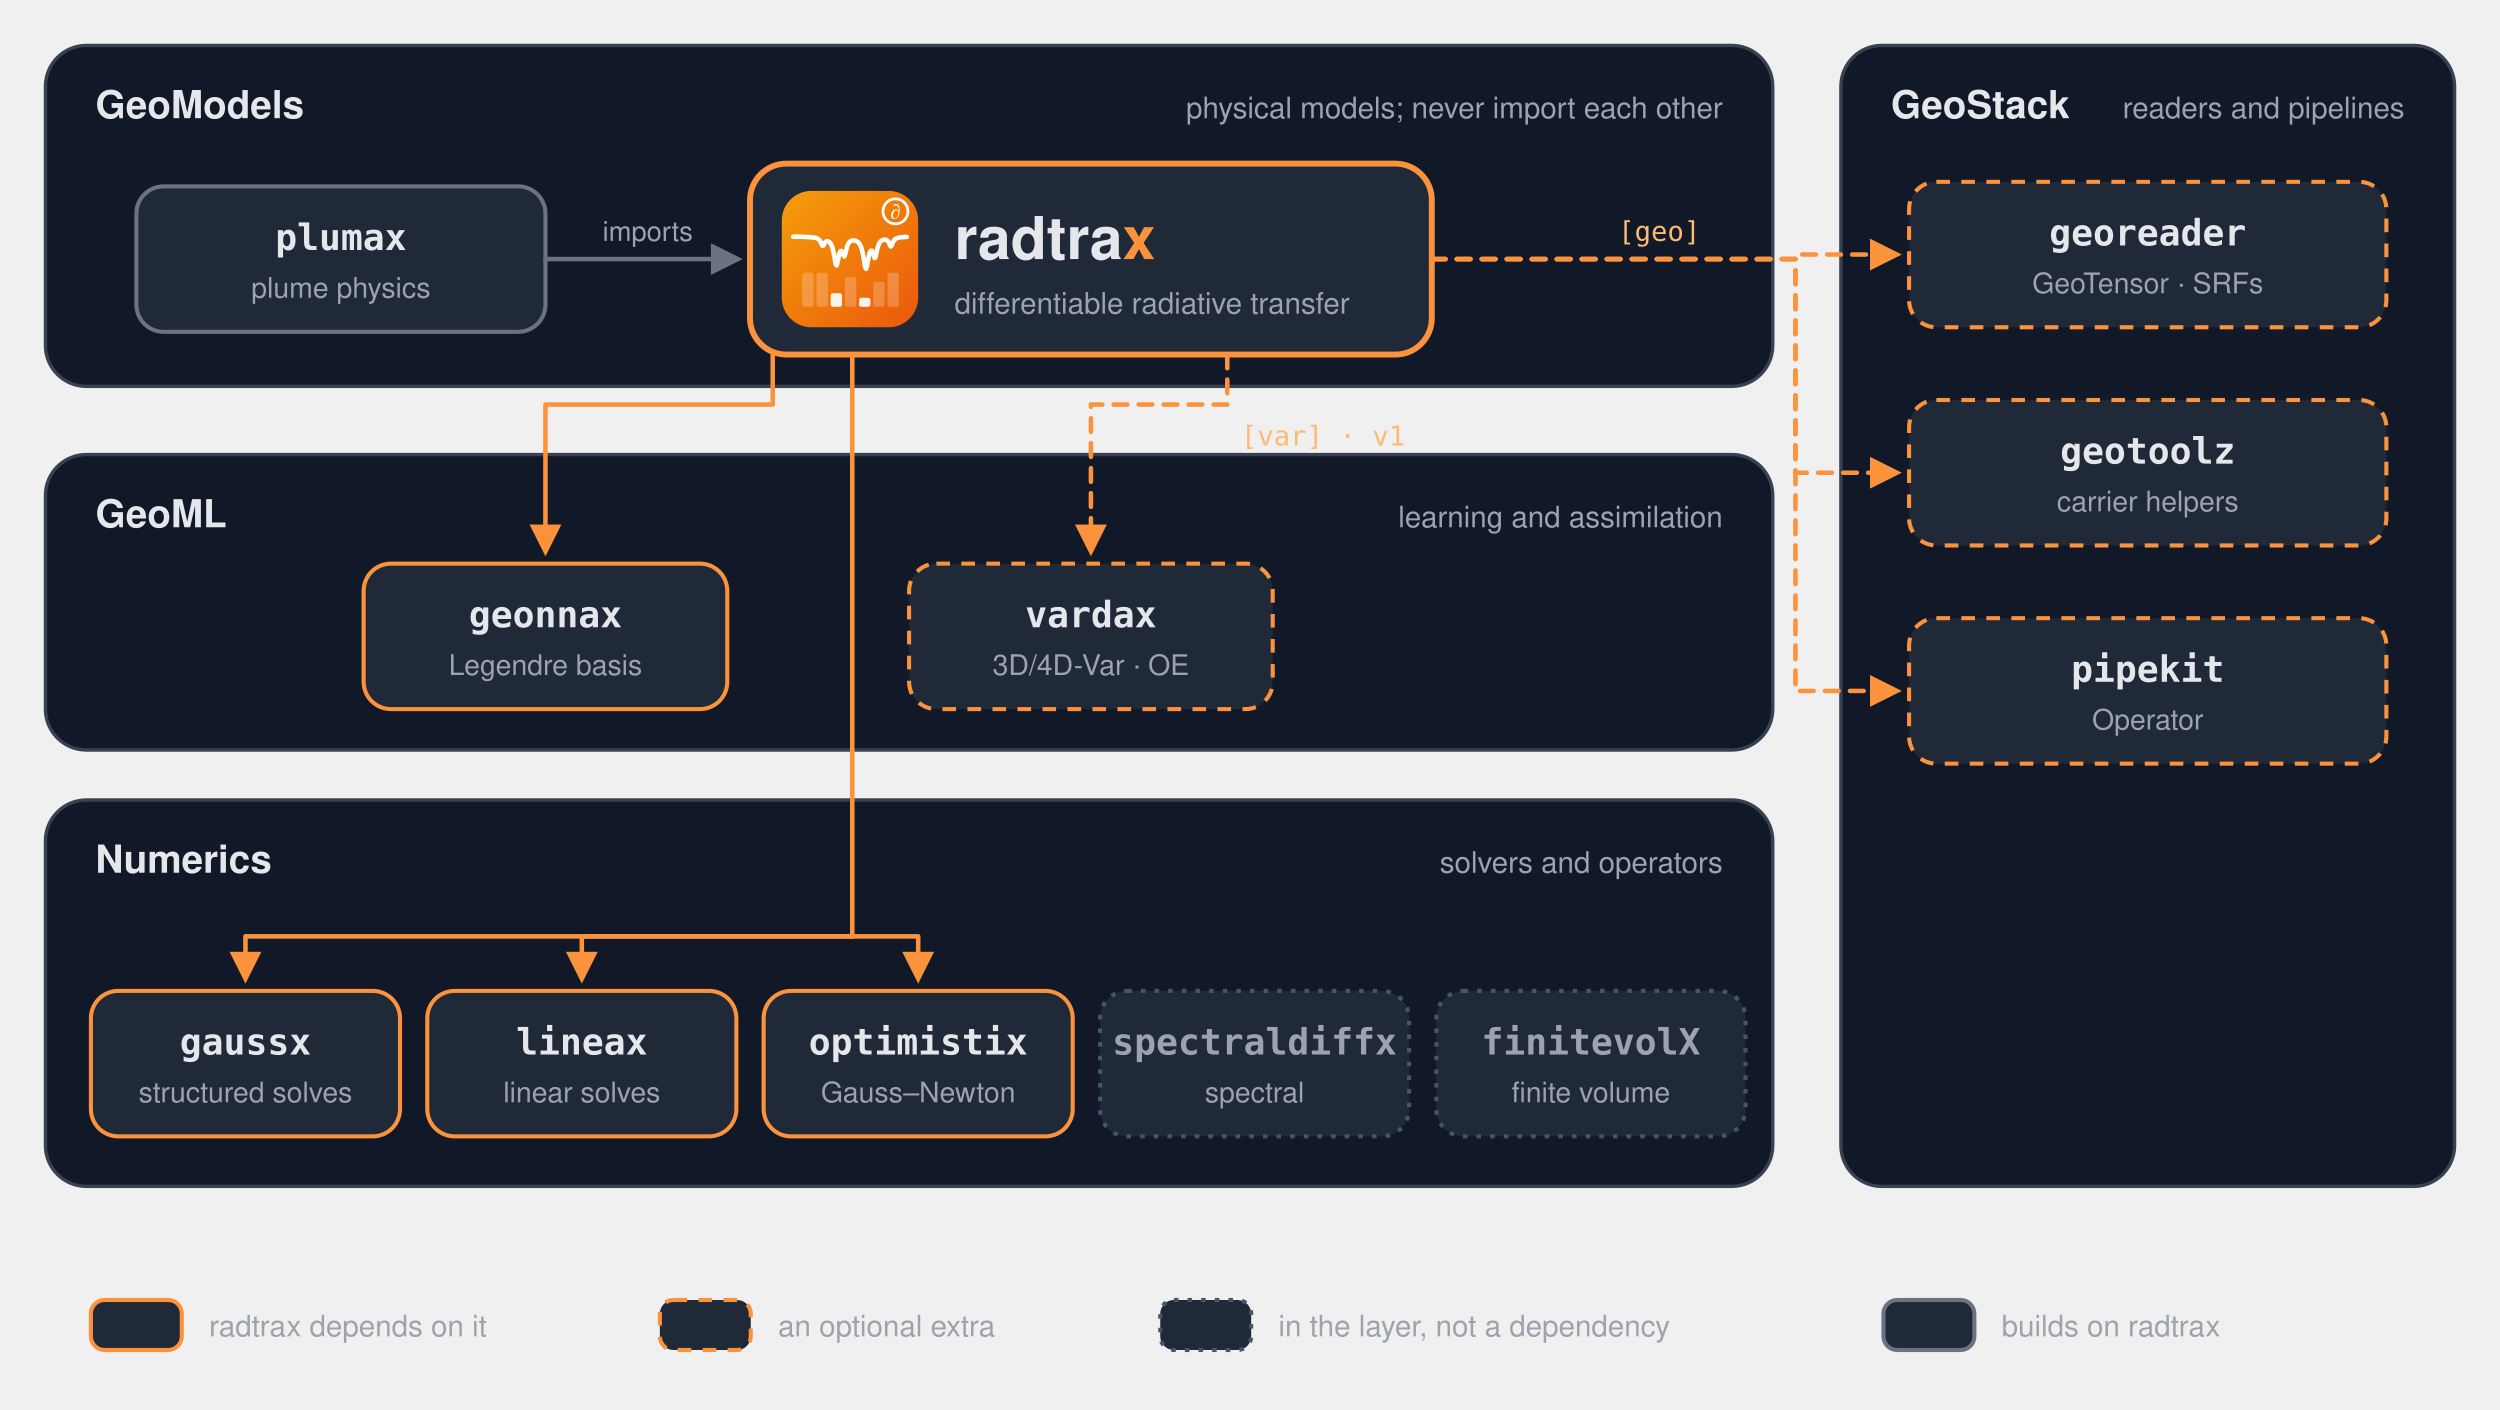
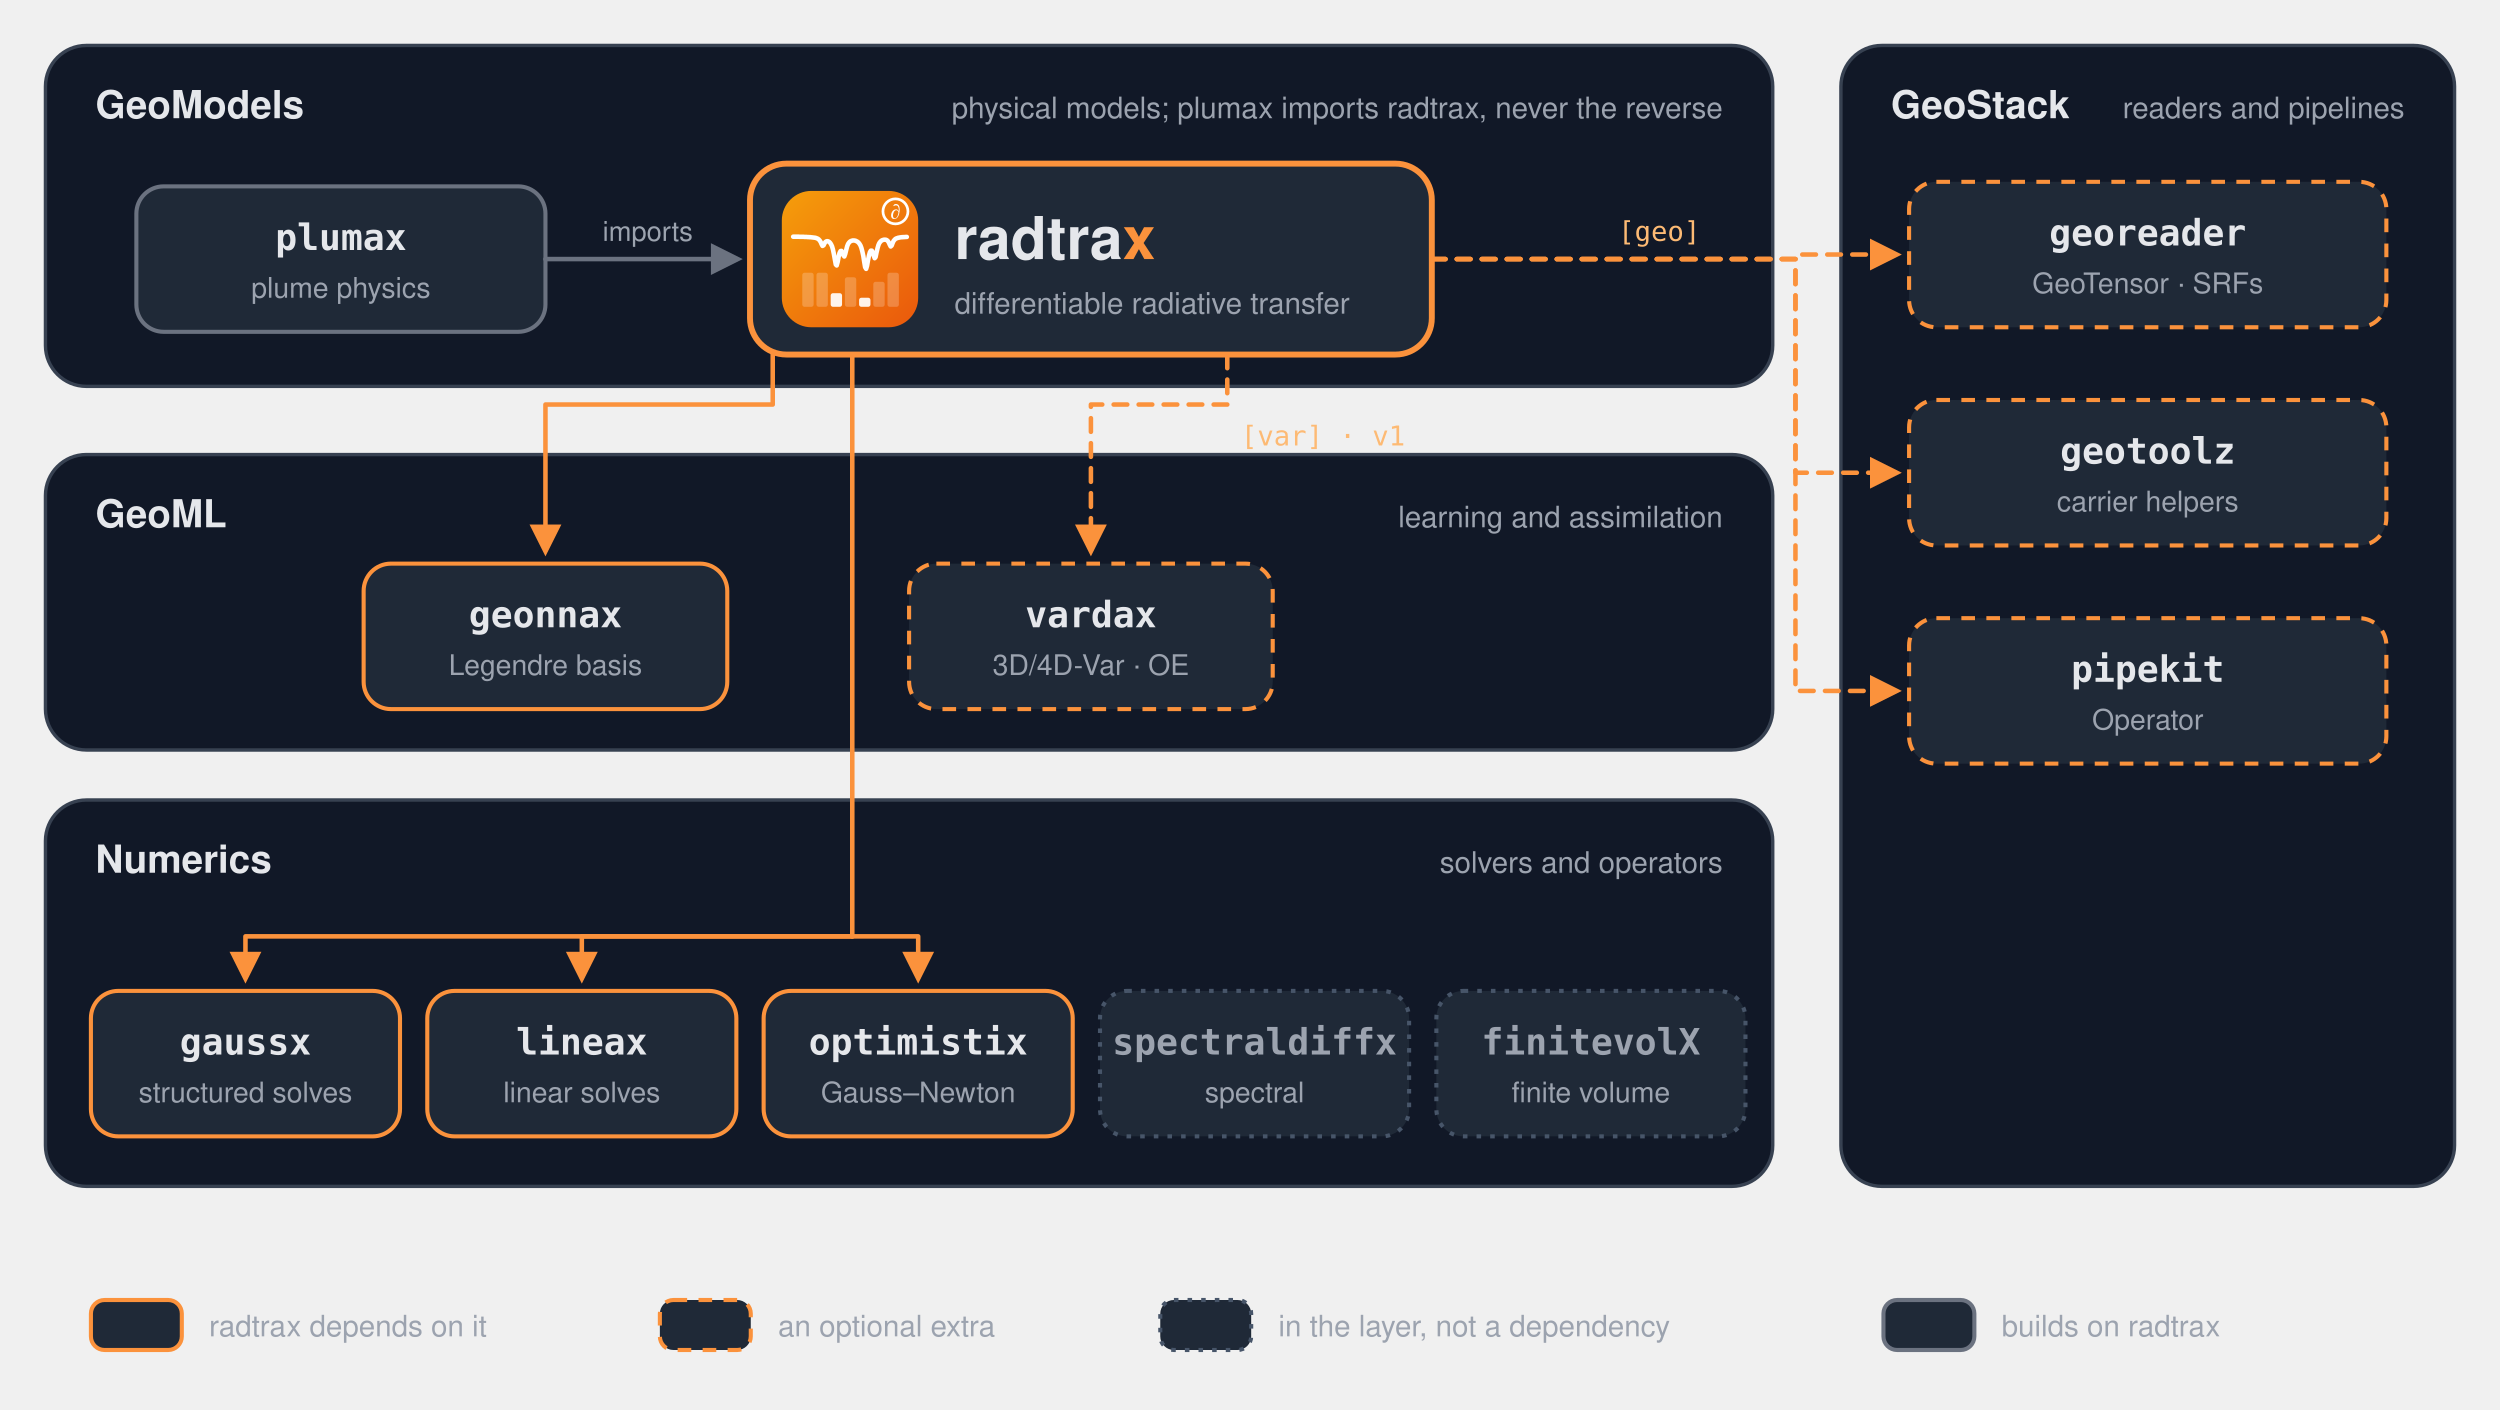
<svg xmlns="http://www.w3.org/2000/svg" width="1100" height="620" viewBox="0 0 1100 620" role="img" aria-label="Where radtrax sits: a GeoModels package that plumax builds on; it depends on gaussx, lineax and optimistix in Numerics and geonnax in GeoML, takes vardax through the var extra and georeader, geotoolz and pipekit through the geo extra">
  <defs>
    <linearGradient id="eco-dark" x1="0" y1="0" x2="1" y2="1">
      <stop offset="0" stop-color="#F59E0B" />
      <stop offset="1" stop-color="#EA580C" />
    </linearGradient>
    <marker id="ea" viewBox="0 0 10 10" refX="8" refY="5" markerWidth="7" markerHeight="7" orient="auto-start-reverse">
      <path d="M0 0 L10 5 L0 10 z" fill="#6B7280" />
    </marker>
    <marker id="eb" viewBox="0 0 10 10" refX="8" refY="5" markerWidth="7" markerHeight="7" orient="auto-start-reverse">
      <path d="M0 0 L10 5 L0 10 z" fill="#FB923C" />
    </marker>
  </defs>
  <rect x="20" y="20" width="760" height="150" rx="18" fill="#111827" stroke="#374151" stroke-width="1.5" />
  <text x="42" y="52" font-family="ui-sans-serif, -apple-system, 'Segoe UI', Helvetica, Arial, sans-serif" font-size="17" font-weight="700" fill="#E5E7EB" text-anchor="start">GeoModels</text>
-   <text x="758" y="52" font-family="ui-sans-serif, -apple-system, 'Segoe UI', Helvetica, Arial, sans-serif" font-size="13" font-weight="400" fill="#9CA3AF" text-anchor="end">physical models; never import each other</text>
+   <text x="758" y="52" font-family="ui-sans-serif, -apple-system, 'Segoe UI', Helvetica, Arial, sans-serif" font-size="13" font-weight="400" fill="#9CA3AF" text-anchor="end">physical models; plumax imports radtrax, never the reverse</text>
  <rect x="20" y="200" width="760" height="130" rx="18" fill="#111827" stroke="#374151" stroke-width="1.5" />
  <text x="42" y="232" font-family="ui-sans-serif, -apple-system, 'Segoe UI', Helvetica, Arial, sans-serif" font-size="17" font-weight="700" fill="#E5E7EB" text-anchor="start">GeoML</text>
  <text x="758" y="232" font-family="ui-sans-serif, -apple-system, 'Segoe UI', Helvetica, Arial, sans-serif" font-size="13" font-weight="400" fill="#9CA3AF" text-anchor="end">learning and assimilation</text>
  <rect x="20" y="352" width="760" height="170" rx="18" fill="#111827" stroke="#374151" stroke-width="1.5" />
  <text x="42" y="384" font-family="ui-sans-serif, -apple-system, 'Segoe UI', Helvetica, Arial, sans-serif" font-size="17" font-weight="700" fill="#E5E7EB" text-anchor="start">Numerics</text>
  <text x="758" y="384" font-family="ui-sans-serif, -apple-system, 'Segoe UI', Helvetica, Arial, sans-serif" font-size="13" font-weight="400" fill="#9CA3AF" text-anchor="end">solvers and operators</text>
  <rect x="810" y="20" width="270" height="502" rx="18" fill="#111827" stroke="#374151" stroke-width="1.5" />
  <text x="832" y="52" font-family="ui-sans-serif, -apple-system, 'Segoe UI', Helvetica, Arial, sans-serif" font-size="17" font-weight="700" fill="#E5E7EB" text-anchor="start">GeoStack</text>
  <text x="1058" y="52" font-family="ui-sans-serif, -apple-system, 'Segoe UI', Helvetica, Arial, sans-serif" font-size="13" font-weight="400" fill="#9CA3AF" text-anchor="end">readers and pipelines</text>
  <rect x="330" y="72" width="300" height="84" rx="16" fill="#1F2937" stroke="#FB923C" stroke-width="2.6" />
  <g transform="translate(342 82) scale(0.5)">
    <rect x="4" y="4" width="120" height="120" rx="26" fill="url(#eco-dark)" stroke="none" stroke-width="1.5" />
    <rect x="22.0" y="76.0" width="10" height="30" rx="2" fill="#FFFFFF" fill-opacity="0.22" />
    <rect x="34.5" y="76.0" width="10" height="30" rx="2" fill="#FFFFFF" fill-opacity="0.22" />
    <rect x="47.0" y="94.0" width="10" height="12" rx="2" fill="#FFFFFF" fill-opacity="0.92" />
    <rect x="59.5" y="80.0" width="10" height="26" rx="2" fill="#FFFFFF" fill-opacity="0.22" />
    <rect x="72.0" y="98.0" width="10" height="8" rx="2" fill="#FFFFFF" fill-opacity="0.92" />
    <rect x="84.5" y="84.0" width="10" height="22" rx="2" fill="#FFFFFF" fill-opacity="0.22" />
    <rect x="97.0" y="76.0" width="10" height="30" rx="2" fill="#FFFFFF" fill-opacity="0.22" />
    <path d="M14.0 44.3 L14.8 44.3 L15.7 44.3 L16.5 44.3 L17.3 44.3 L18.2 44.3 L19.0 44.3 L19.8 44.4 L20.7 44.4 L21.5 44.4 L22.3 44.4 L23.2 44.4 L24.0 44.5 L24.8 44.5 L25.7 44.5 L26.5 44.6 L27.3 44.6 L28.2 44.7 L29.0 44.7 L29.8 44.8 L30.7 44.9 L31.5 45.0 L32.3 45.1 L33.2 45.2 L34.0 45.4 L34.8 45.7 L35.7 46.1 L36.5 46.7 L37.3 47.6 L38.2 49.0 L39.0 50.9 L39.8 52.4 L40.7 51.9 L41.5 50.3 L42.3 49.0 L43.2 48.4 L44.0 48.2 L44.8 48.4 L45.7 48.9 L46.5 49.7 L47.3 50.9 L48.2 52.8 L49.0 55.6 L49.8 59.5 L50.7 64.5 L51.5 68.8 L52.3 69.6 L53.2 66.3 L54.0 61.9 L54.8 58.6 L55.7 56.9 L56.5 56.8 L57.3 58.2 L58.2 60.6 L59.0 61.7 L59.8 59.5 L60.7 55.8 L61.5 52.7 L62.3 50.7 L63.2 49.4 L64.0 48.6 L64.8 48.1 L65.7 47.8 L66.5 47.6 L67.3 47.6 L68.2 47.7 L69.0 47.9 L69.8 48.3 L70.7 48.8 L71.5 49.5 L72.3 50.5 L73.2 52.0 L74.0 54.1 L74.8 57.1 L75.7 61.2 L76.5 66.4 L77.3 71.1 L78.2 72.6 L79.0 69.9 L79.8 65.2 L80.7 60.9 L81.5 58.0 L82.3 56.6 L83.2 56.6 L84.0 58.0 L84.8 60.8 L85.7 63.2 L86.5 62.3 L87.3 58.4 L88.2 54.5 L89.0 51.7 L89.8 49.9 L90.7 48.7 L91.5 47.9 L92.3 47.4 L93.2 47.1 L94.0 46.9 L94.8 46.9 L95.7 47.0 L96.5 47.4 L97.3 48.1 L98.2 49.5 L99.0 51.4 L99.8 52.9 L100.7 52.1 L101.5 49.9 L102.3 48.1 L103.2 47.0 L104.0 46.2 L104.8 45.8 L105.7 45.5 L106.5 45.2 L107.3 45.1 L108.2 44.9 L109.0 44.8 L109.8 44.7 L110.7 44.7 L111.5 44.6 L112.3 44.6 L113.2 44.5 L114.0 44.5" fill="none" stroke="#FFFFFF" stroke-width="4" stroke-linecap="round" stroke-linejoin="round" />
    <circle cx="104" cy="22" r="11" fill="none" stroke="#FFFFFF" stroke-width="2.4" />
    <text x="104" y="28.5" font-family="'Times New Roman', Georgia, serif" font-size="18" font-weight="700" fill="#FFFFFF" text-anchor="middle" font-style="italic">∂</text>
  </g>
  <text x="420" y="114" font-family="ui-sans-serif, -apple-system, 'Segoe UI', Helvetica, Arial, sans-serif" font-size="26" font-weight="700" fill="#E5E7EB">radtra<tspan fill="#FB923C">x</tspan>
  </text>
  <text x="420" y="138" font-family="ui-sans-serif, -apple-system, 'Segoe UI', Helvetica, Arial, sans-serif" font-size="13" font-weight="400" fill="#9CA3AF" text-anchor="start">differentiable radiative transfer</text>
  <rect x="60" y="82" width="180" height="64" rx="12" fill="#1F2937" stroke="#6B7280" stroke-width="1.8" />
  <text x="150" y="110" font-family="ui-monospace, SFMono-Regular, Menlo, Consolas, monospace" font-size="16" font-weight="700" fill="#E5E7EB" text-anchor="middle">plumax</text>
  <text x="150" y="131" font-family="ui-sans-serif, -apple-system, 'Segoe UI', Helvetica, Arial, sans-serif" font-size="12.5" font-weight="400" fill="#9CA3AF" text-anchor="middle">plume physics</text>
  <path d="M240 114 L324 114" fill="none" stroke="#6B7280" stroke-width="2" stroke-linecap="round" stroke-linejoin="round" marker-end="url(#ea)" />
  <text x="285" y="106" font-family="ui-sans-serif, -apple-system, 'Segoe UI', Helvetica, Arial, sans-serif" font-size="12" font-weight="400" fill="#9CA3AF" text-anchor="middle">imports</text>
  <rect x="400" y="248" width="160" height="64" rx="12" fill="#1F2937" stroke="#FB923C" stroke-width="1.8" stroke-dasharray="6 5" />
  <text x="480" y="276" font-family="ui-monospace, SFMono-Regular, Menlo, Consolas, monospace" font-size="16" font-weight="700" fill="#E5E7EB" text-anchor="middle">vardax</text>
  <text x="480" y="297" font-family="ui-sans-serif, -apple-system, 'Segoe UI', Helvetica, Arial, sans-serif" font-size="12.5" font-weight="400" fill="#9CA3AF" text-anchor="middle">3D/4D-Var · OE</text>
  <rect x="160" y="248" width="160" height="64" rx="12" fill="#1F2937" stroke="#FB923C" stroke-width="1.8" />
  <text x="240" y="276" font-family="ui-monospace, SFMono-Regular, Menlo, Consolas, monospace" font-size="16" font-weight="700" fill="#E5E7EB" text-anchor="middle">geonnax</text>
  <text x="240" y="297" font-family="ui-sans-serif, -apple-system, 'Segoe UI', Helvetica, Arial, sans-serif" font-size="12.5" font-weight="400" fill="#9CA3AF" text-anchor="middle">Legendre basis</text>
  <rect x="40" y="436" width="136" height="64" rx="12" fill="#1F2937" stroke="#FB923C" stroke-width="1.8" />
  <text x="108" y="464" font-family="ui-monospace, SFMono-Regular, Menlo, Consolas, monospace" font-size="16" font-weight="700" fill="#E5E7EB" text-anchor="middle">gaussx</text>
  <text x="108" y="485" font-family="ui-sans-serif, -apple-system, 'Segoe UI', Helvetica, Arial, sans-serif" font-size="12.5" font-weight="400" fill="#9CA3AF" text-anchor="middle">structured solves</text>
  <rect x="188" y="436" width="136" height="64" rx="12" fill="#1F2937" stroke="#FB923C" stroke-width="1.8" />
  <text x="256" y="464" font-family="ui-monospace, SFMono-Regular, Menlo, Consolas, monospace" font-size="16" font-weight="700" fill="#E5E7EB" text-anchor="middle">lineax</text>
  <text x="256" y="485" font-family="ui-sans-serif, -apple-system, 'Segoe UI', Helvetica, Arial, sans-serif" font-size="12.5" font-weight="400" fill="#9CA3AF" text-anchor="middle">linear solves</text>
  <rect x="336" y="436" width="136" height="64" rx="12" fill="#1F2937" stroke="#FB923C" stroke-width="1.8" />
  <text x="404" y="464" font-family="ui-monospace, SFMono-Regular, Menlo, Consolas, monospace" font-size="16" font-weight="700" fill="#E5E7EB" text-anchor="middle">optimistix</text>
  <text x="404" y="485" font-family="ui-sans-serif, -apple-system, 'Segoe UI', Helvetica, Arial, sans-serif" font-size="12.5" font-weight="400" fill="#9CA3AF" text-anchor="middle">Gauss–Newton</text>
  <rect x="484" y="436" width="136" height="64" rx="12" fill="#1F2937" stroke="#475569" stroke-width="1.8" stroke-dasharray="2 4" />
  <text x="552" y="464" font-family="ui-monospace, SFMono-Regular, Menlo, Consolas, monospace" font-size="16" font-weight="700" fill="#9CA3AF" text-anchor="middle">spectraldiffx</text>
  <text x="552" y="485" font-family="ui-sans-serif, -apple-system, 'Segoe UI', Helvetica, Arial, sans-serif" font-size="12.5" font-weight="400" fill="#9CA3AF" text-anchor="middle">spectral</text>
  <rect x="632" y="436" width="136" height="64" rx="12" fill="#1F2937" stroke="#475569" stroke-width="1.8" stroke-dasharray="2 4" />
  <text x="700" y="464" font-family="ui-monospace, SFMono-Regular, Menlo, Consolas, monospace" font-size="16" font-weight="700" fill="#9CA3AF" text-anchor="middle">finitevolX</text>
  <text x="700" y="485" font-family="ui-sans-serif, -apple-system, 'Segoe UI', Helvetica, Arial, sans-serif" font-size="12.5" font-weight="400" fill="#9CA3AF" text-anchor="middle">finite volume</text>
  <path d="M540 156 L540 178 L480.0 178 L480.0 242" fill="none" stroke="#FB923C" stroke-width="2" stroke-linecap="round" stroke-linejoin="round" stroke-dasharray="6 5" marker-end="url(#eb)" />
  <text x="546" y="196" font-family="ui-monospace, SFMono-Regular, Menlo, Consolas, monospace" font-size="12" font-weight="400" fill="#FDBA74" text-anchor="start">[var] · v1</text>
  <path d="M340 156 L340 178 L240.0 178 L240.0 242" fill="none" stroke="#FB923C" stroke-width="2" stroke-linecap="round" stroke-linejoin="round" marker-end="url(#eb)" />
  <path d="M375 156 L375 412" fill="none" stroke="#FB923C" stroke-width="2" stroke-linecap="round" stroke-linejoin="round" />
  <path d="M375 412 L108.0 412 L108.0 430" fill="none" stroke="#FB923C" stroke-width="2" stroke-linecap="round" stroke-linejoin="round" marker-end="url(#eb)" />
  <path d="M375 412 L256.0 412 L256.0 430" fill="none" stroke="#FB923C" stroke-width="2" stroke-linecap="round" stroke-linejoin="round" marker-end="url(#eb)" />
  <path d="M375 412 L404.0 412 L404.0 430" fill="none" stroke="#FB923C" stroke-width="2" stroke-linecap="round" stroke-linejoin="round" marker-end="url(#eb)" />
  <rect x="840" y="80" width="210" height="64" rx="12" fill="#1F2937" stroke="#FB923C" stroke-width="1.8" stroke-dasharray="6 5" />
  <text x="945" y="108" font-family="ui-monospace, SFMono-Regular, Menlo, Consolas, monospace" font-size="16" font-weight="700" fill="#E5E7EB" text-anchor="middle">georeader</text>
  <text x="945" y="129" font-family="ui-sans-serif, -apple-system, 'Segoe UI', Helvetica, Arial, sans-serif" font-size="12.5" font-weight="400" fill="#9CA3AF" text-anchor="middle">GeoTensor · SRFs</text>
  <path d="M630 114 L790 114 L790 112 L834 112" fill="none" stroke="#FB923C" stroke-width="2" stroke-linecap="round" stroke-linejoin="round" stroke-dasharray="6 5" marker-end="url(#eb)" />
  <rect x="840" y="176" width="210" height="64" rx="12" fill="#1F2937" stroke="#FB923C" stroke-width="1.8" stroke-dasharray="6 5" />
  <text x="945" y="204" font-family="ui-monospace, SFMono-Regular, Menlo, Consolas, monospace" font-size="16" font-weight="700" fill="#E5E7EB" text-anchor="middle">geotoolz</text>
  <text x="945" y="225" font-family="ui-sans-serif, -apple-system, 'Segoe UI', Helvetica, Arial, sans-serif" font-size="12.5" font-weight="400" fill="#9CA3AF" text-anchor="middle">carrier helpers</text>
  <path d="M630 114 L790 114 L790 208 L834 208" fill="none" stroke="#FB923C" stroke-width="2" stroke-linecap="round" stroke-linejoin="round" stroke-dasharray="6 5" marker-end="url(#eb)" />
  <rect x="840" y="272" width="210" height="64" rx="12" fill="#1F2937" stroke="#FB923C" stroke-width="1.8" stroke-dasharray="6 5" />
  <text x="945" y="300" font-family="ui-monospace, SFMono-Regular, Menlo, Consolas, monospace" font-size="16" font-weight="700" fill="#E5E7EB" text-anchor="middle">pipekit</text>
  <text x="945" y="321" font-family="ui-sans-serif, -apple-system, 'Segoe UI', Helvetica, Arial, sans-serif" font-size="12.5" font-weight="400" fill="#9CA3AF" text-anchor="middle">Operator</text>
  <path d="M630 114 L790 114 L790 304 L834 304" fill="none" stroke="#FB923C" stroke-width="2" stroke-linecap="round" stroke-linejoin="round" stroke-dasharray="6 5" marker-end="url(#eb)" />
  <text x="712" y="106" font-family="ui-monospace, SFMono-Regular, Menlo, Consolas, monospace" font-size="12" font-weight="400" fill="#FDBA74" text-anchor="start">[geo]</text>
  <rect x="40" y="572" width="40" height="22" rx="6" fill="#1F2937" stroke="#FB923C" stroke-width="1.8" />
  <text x="92" y="588" font-family="ui-sans-serif, -apple-system, 'Segoe UI', Helvetica, Arial, sans-serif" font-size="13" font-weight="400" fill="#9CA3AF" text-anchor="start">radtrax depends on it</text>
  <rect x="290.34" y="572" width="40" height="22" rx="6" fill="#1F2937" stroke="#FB923C" stroke-width="1.8" stroke-dasharray="6 5" />
  <text x="342.34" y="588" font-family="ui-sans-serif, -apple-system, 'Segoe UI', Helvetica, Arial, sans-serif" font-size="13" font-weight="400" fill="#9CA3AF" text-anchor="start">an optional extra</text>
  <rect x="510.52" y="572" width="40" height="22" rx="6" fill="#1F2937" stroke="#475569" stroke-width="1.8" stroke-dasharray="2 4" />
  <text x="562.52" y="588" font-family="ui-sans-serif, -apple-system, 'Segoe UI', Helvetica, Arial, sans-serif" font-size="13" font-weight="400" fill="#9CA3AF" text-anchor="start">in the layer, not a dependency</text>
  <rect x="828.72" y="572" width="40" height="22" rx="6" fill="#1F2937" stroke="#6B7280" stroke-width="1.8" />
  <text x="880.72" y="588" font-family="ui-sans-serif, -apple-system, 'Segoe UI', Helvetica, Arial, sans-serif" font-size="13" font-weight="400" fill="#9CA3AF" text-anchor="start">builds on radtrax</text>
</svg>
